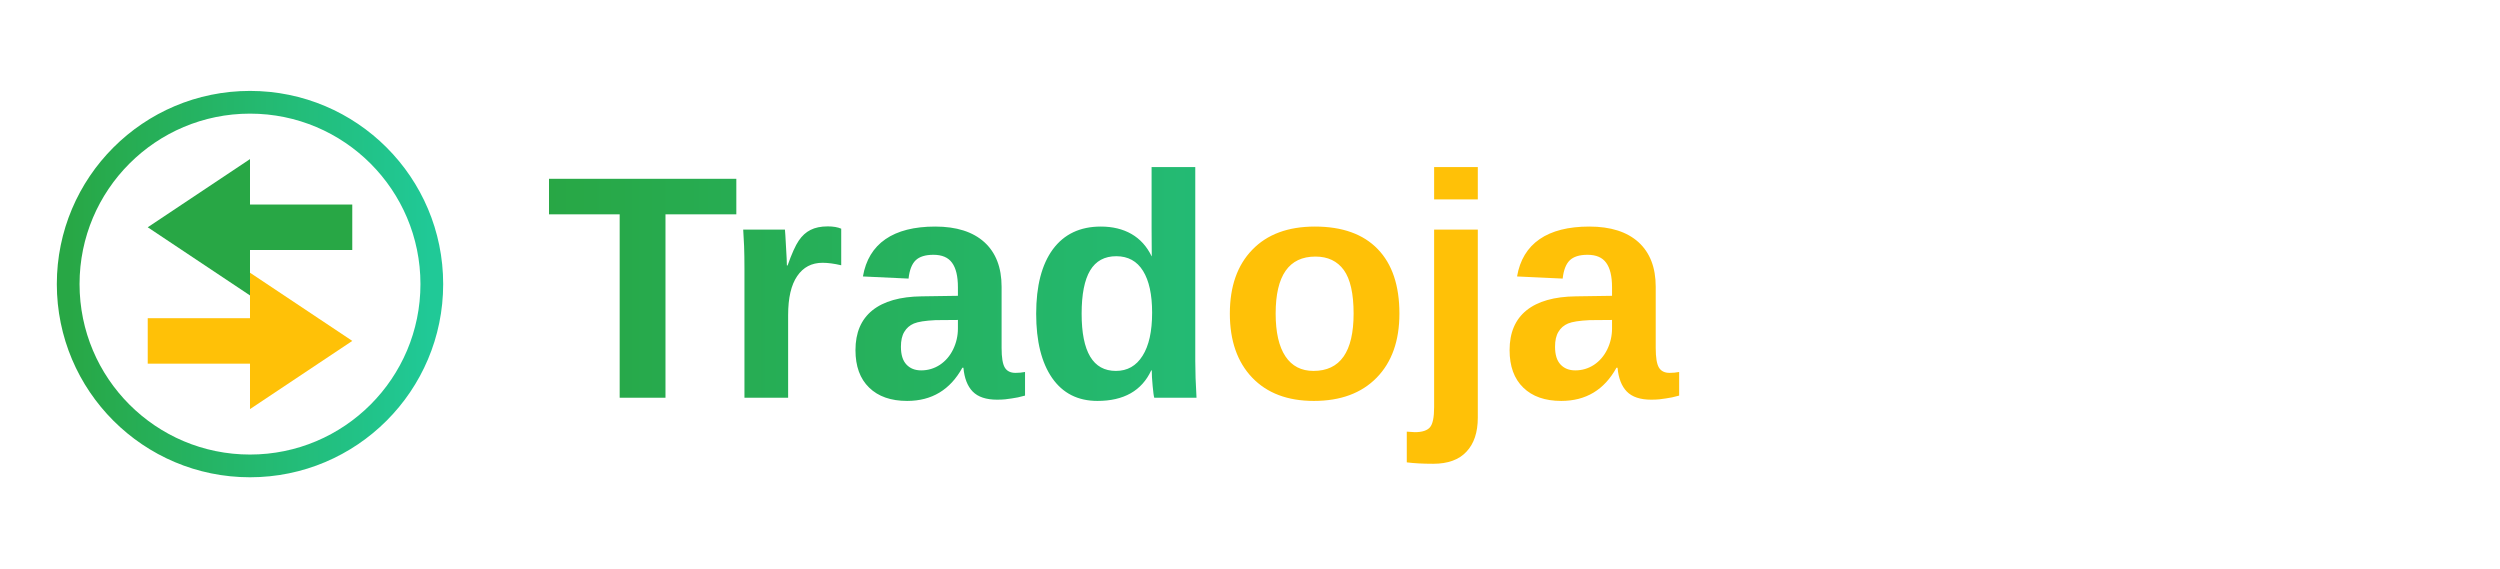
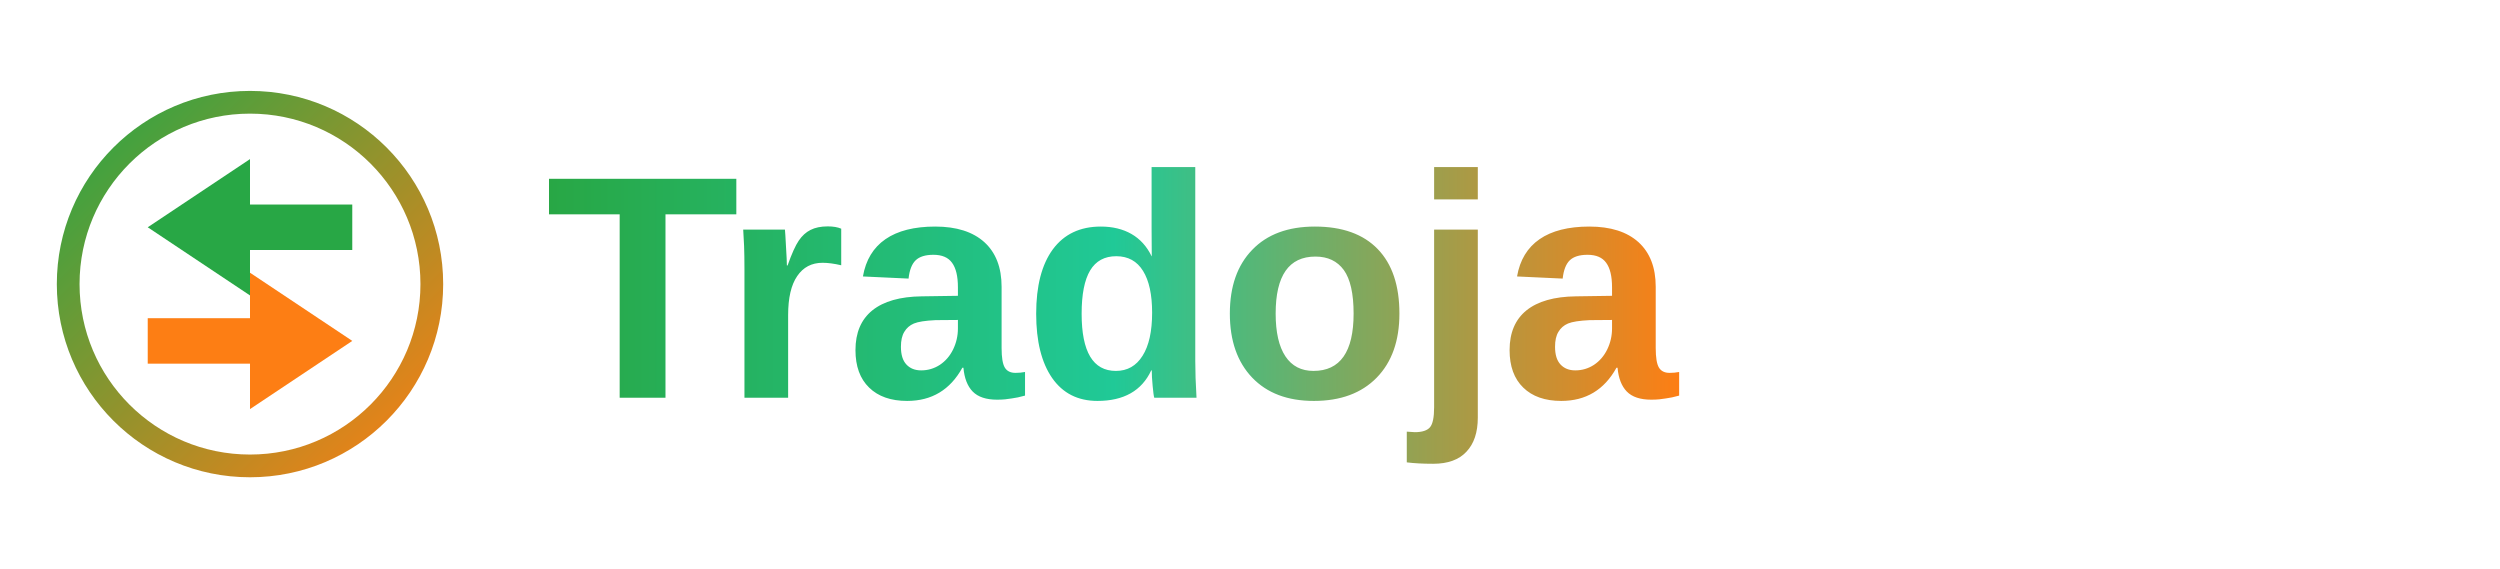
<svg xmlns="http://www.w3.org/2000/svg" viewBox="0 0 220 50" width="220" height="50">
  <defs>
-     <linearGradient id="tradeGrad" x1="0%" y1="0%" x2="100%" y2="0%">
+     <linearGradient id="greenOrange2" x1="0%" y1="0%" x2="100%" y2="0%">
      <stop offset="0%" style="stop-color:#28a745;stop-opacity:1" />
-       <stop offset="100%" style="stop-color:#20c997;stop-opacity:1" />
+       <stop offset="50%" style="stop-color:#20c997;stop-opacity:1" />
+       <stop offset="100%" style="stop-color:#fd7e14;stop-opacity:1" />
+     </linearGradient>
+     <linearGradient id="iconGrad2" x1="0%" y1="0%" x2="100%" y2="100%">
+       <stop offset="0%" style="stop-color:#28a745;stop-opacity:1" />
+       <stop offset="100%" style="stop-color:#fd7e14;stop-opacity:1" />
    </linearGradient>
  </defs>
  <g transform="translate(5, 8)">
-     <circle cx="17" cy="17" r="16" fill="none" stroke="url(#tradeGrad)" stroke-width="2" />
+     <circle cx="17" cy="17" r="16" fill="none" stroke="url(#iconGrad2)" stroke-width="2" />
    <path d="M8 12 L17 6 L17 10 L26 10 L26 14 L17 14 L17 18 Z" fill="#28a745" />
-     <path d="M26 22 L17 28 L17 24 L8 24 L8 20 L17 20 L17 16 Z" fill="#ffc107" />
+     <path d="M26 22 L17 28 L17 24 L8 24 L8 20 L17 20 L17 16 Z" fill="#fd7e14" />
  </g>
-   <text x="48" y="35" font-family="Arial, sans-serif" font-size="28" font-weight="bold" fill="url(#tradeGrad)">
-     Trad<tspan fill="#ffc107">oja</tspan>
+   <text x="48" y="35" font-family="Arial, sans-serif" font-size="28" font-weight="bold" fill="url(#greenOrange2)">
+     Tradoja
  </text>
</svg>
